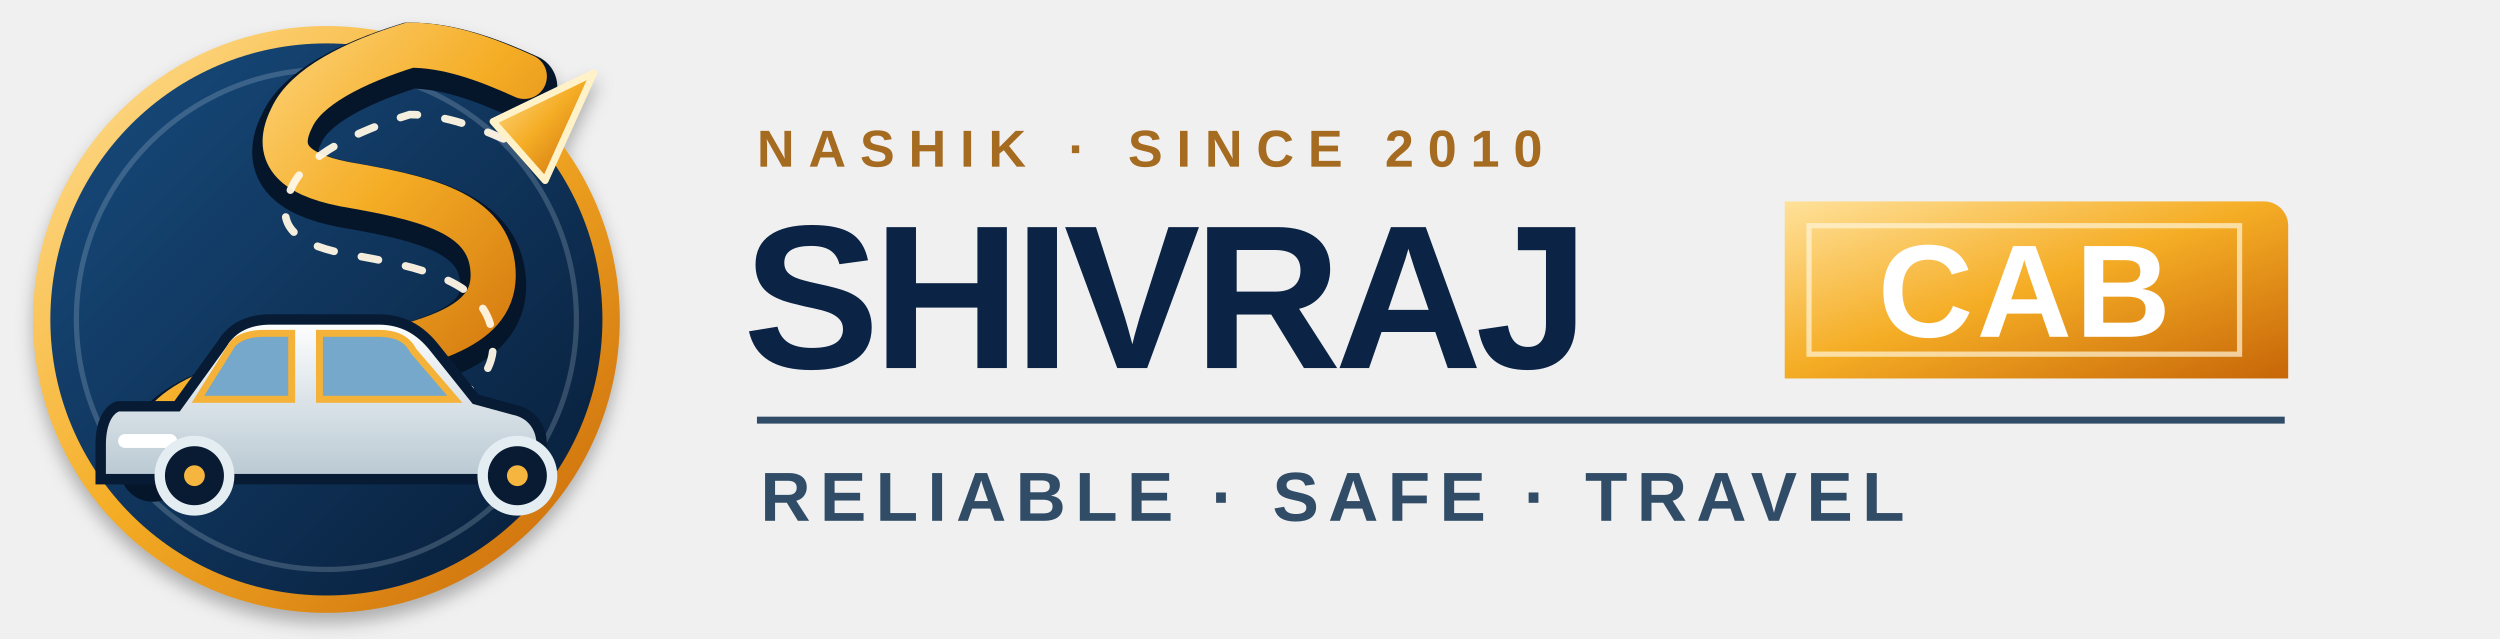
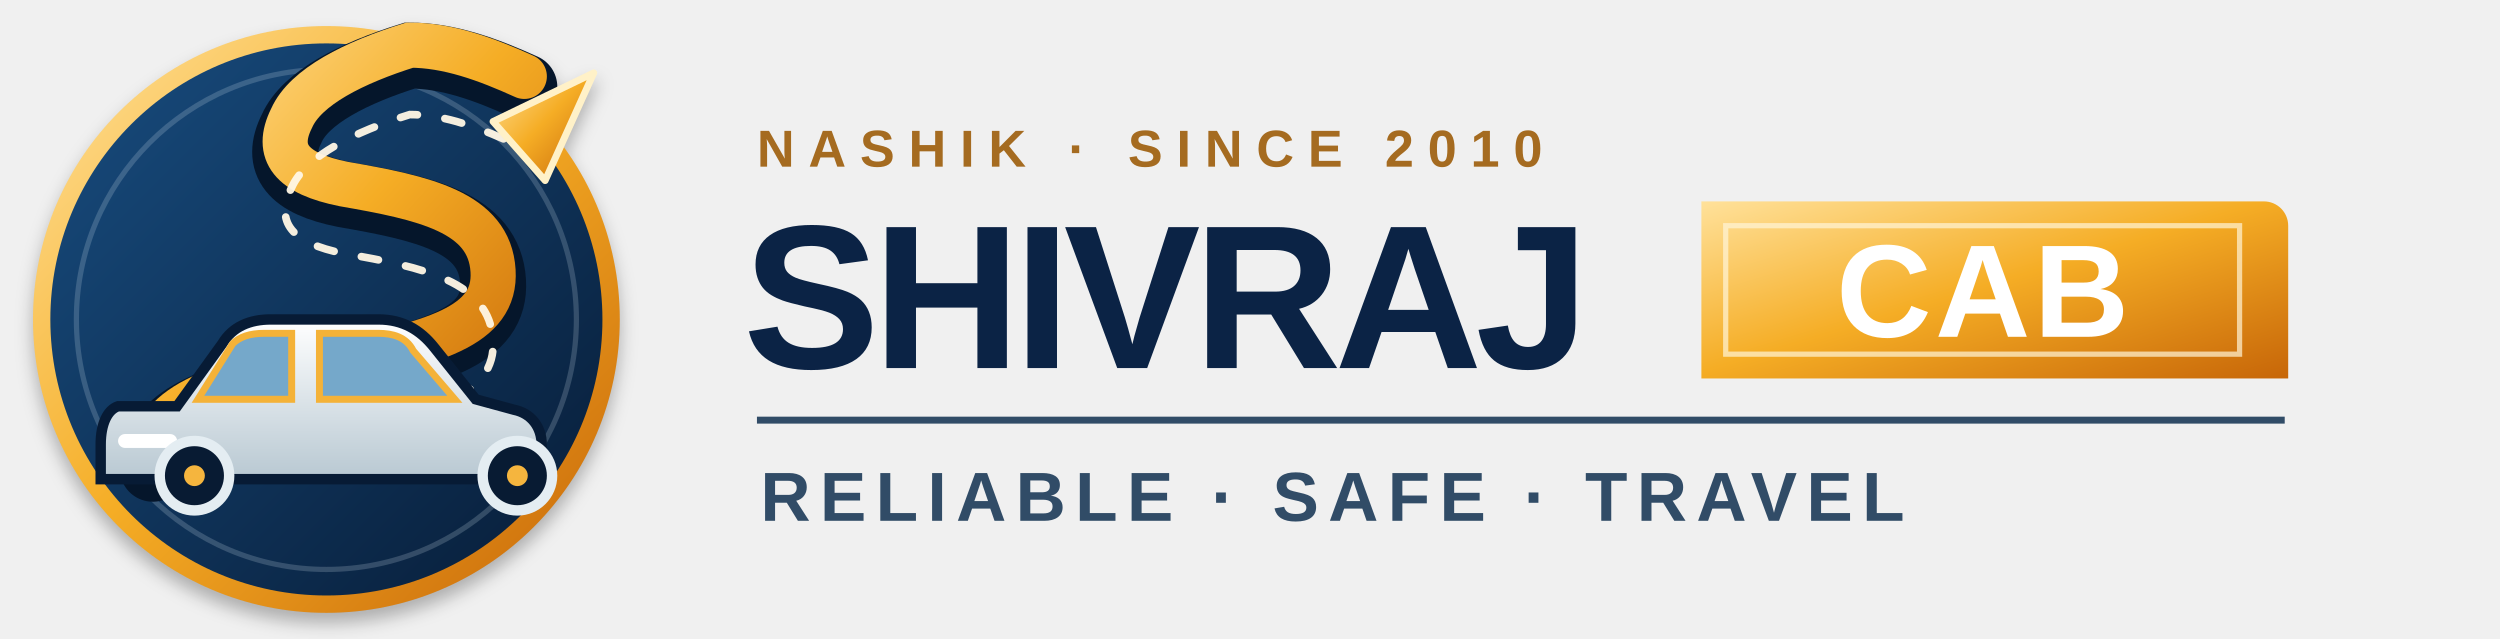
<svg xmlns="http://www.w3.org/2000/svg" viewBox="0 0 720 184" role="img" aria-labelledby="title description">
  <defs>
    <linearGradient id="gold" x1="0" y1="0" x2="1" y2="1">
      <stop offset="0" stop-color="#ffe19a" />
      <stop offset=".48" stop-color="#f5ad25" />
      <stop offset="1" stop-color="#c76608" />
    </linearGradient>
    <linearGradient id="mark" x1="0" y1="0" x2="1" y2="1">
      <stop offset="0" stop-color="#184d80" />
      <stop offset="1" stop-color="#071b35" />
    </linearGradient>
    <linearGradient id="car" x1="0" y1="0" x2="0" y2="1">
      <stop offset="0" stop-color="#ffffff" />
      <stop offset="1" stop-color="#b8c8d2" />
    </linearGradient>
    <filter id="depth" x="-.2" y="-.2" width="1.4" height="1.5" color-interpolation-filters="sRGB">
      <feGaussianBlur in="SourceAlpha" stdDeviation="2.5" />
      <feOffset dy="3" />
      <feComponentTransfer>
        <feFuncA type="linear" slope=".28" />
      </feComponentTransfer>
      <feMerge>
        <feMergeNode />
        <feMergeNode in="SourceGraphic" />
      </feMerge>
    </filter>
  </defs>
  <g filter="url(#depth)">
    <circle cx="94" cy="92" r="82" fill="url(#mark)" stroke="url(#gold)" stroke-width="5" />
    <circle cx="94" cy="92" r="72" fill="none" stroke="#d9e8f4" stroke-opacity=".2" stroke-width="1.5" />
    <path d="M44 135c0-16 21-22 49-27 32-6 50-11 49-27-1-17-20-21-43-25-15-3-20-9-15-19 4-9 18-16 34-21 11 0 22 4 33 9" fill="none" stroke="#05162b" stroke-width="19" stroke-linecap="round" />
    <path d="M44 132c0-16 21-22 49-27 32-6 50-11 49-27-1-17-20-21-43-25-15-3-20-9-15-19 4-9 18-16 34-21 11 0 22 4 33 9" fill="none" stroke="url(#gold)" stroke-width="13" stroke-linecap="round" />
    <path d="M94 126c30-6 49-12 48-28-1-17-20-21-43-25-15-3-20-9-15-19 4-9 18-16 34-21 9 0 18 3 27 7" fill="none" stroke="#fff7e5" stroke-opacity=".95" stroke-width="2.2" stroke-linecap="round" stroke-dasharray="5 8" />
    <path d="m142 35 29-14-14 31z" fill="url(#gold)" stroke="#fff1c8" stroke-width="2" stroke-linejoin="round" />
    <path d="M34 117h17l13-18c3-5 8-7 14-7h31c7 0 12 3 16 8l12 15 11 3c5 1 8 5 8 10v10H29v-10c0-6 2-10 5-11z" fill="url(#car)" stroke="#071b35" stroke-width="3" />
    <path d="m67 99-10 16h27V96H76c-4 0-7 1-9 3zm25-3v19h39l-12-14c-2-4-6-5-10-5z" fill="#75a8ca" stroke="#f4b238" stroke-width="2" />
    <path d="M39 119h16m91 0h18" stroke="url(#gold)" stroke-width="4" stroke-linecap="round" />
    <path d="M36 127h13" stroke="#fff" stroke-width="4" stroke-linecap="round" />
    <circle cx="56" cy="137" r="10" fill="#081b33" stroke="#e4edf2" stroke-width="3" />
    <circle cx="149" cy="137" r="10" fill="#081b33" stroke="#e4edf2" stroke-width="3" />
    <circle cx="56" cy="137" r="3" fill="#f5b53e" />
    <circle cx="149" cy="137" r="3" fill="#f5b53e" />
  </g>
  <text x="218" y="48" fill="#a56b20" font-family="Arial, Helvetica, sans-serif" font-size="15" font-weight="800" letter-spacing="4">NASHIK  ·  SINCE 2010</text>
  <text x="214" y="106" fill="#0b2345" font-family="Arial Black, Arial, Helvetica, sans-serif" font-size="59" font-weight="900" letter-spacing="-2">SHIVRAJ</text>
-   <path d="M514 58h138a7 7 0 0 1 7 7v44H514z" fill="url(#gold)" />
-   <path d="M521 65h124v37H521z" fill="none" stroke="#fff5d9" stroke-opacity=".7" stroke-width="1.5" />
-   <text x="583" y="97" text-anchor="middle" fill="#fff" font-family="Arial Black, Arial, Helvetica, sans-serif" font-size="38" font-weight="900" letter-spacing="1">CAB</text>
+   <path d="M490 58h162a7 7 0 0 1 7 7v44H490z" fill="url(#gold)" />
+   <path d="M497 65h148v37H497z" fill="none" stroke="#fff5d9" stroke-opacity=".7" stroke-width="1.5" />
+   <text x="571" y="97" text-anchor="middle" fill="#fff" font-family="Arial Black, Arial, Helvetica, sans-serif" font-size="38" font-weight="900" letter-spacing="1">CAB</text>
  <path d="M218 121h440" stroke="#314c67" stroke-width="2" />
  <path d="M218 121h125" stroke="url(#gold)" stroke-width="4" />
  <text x="219" y="150" fill="#314c67" font-family="Arial, Helvetica, sans-serif" font-size="20" font-weight="800" letter-spacing="2.7">RELIABLE  ·  SAFE  ·  TRAVEL</text>
</svg>
